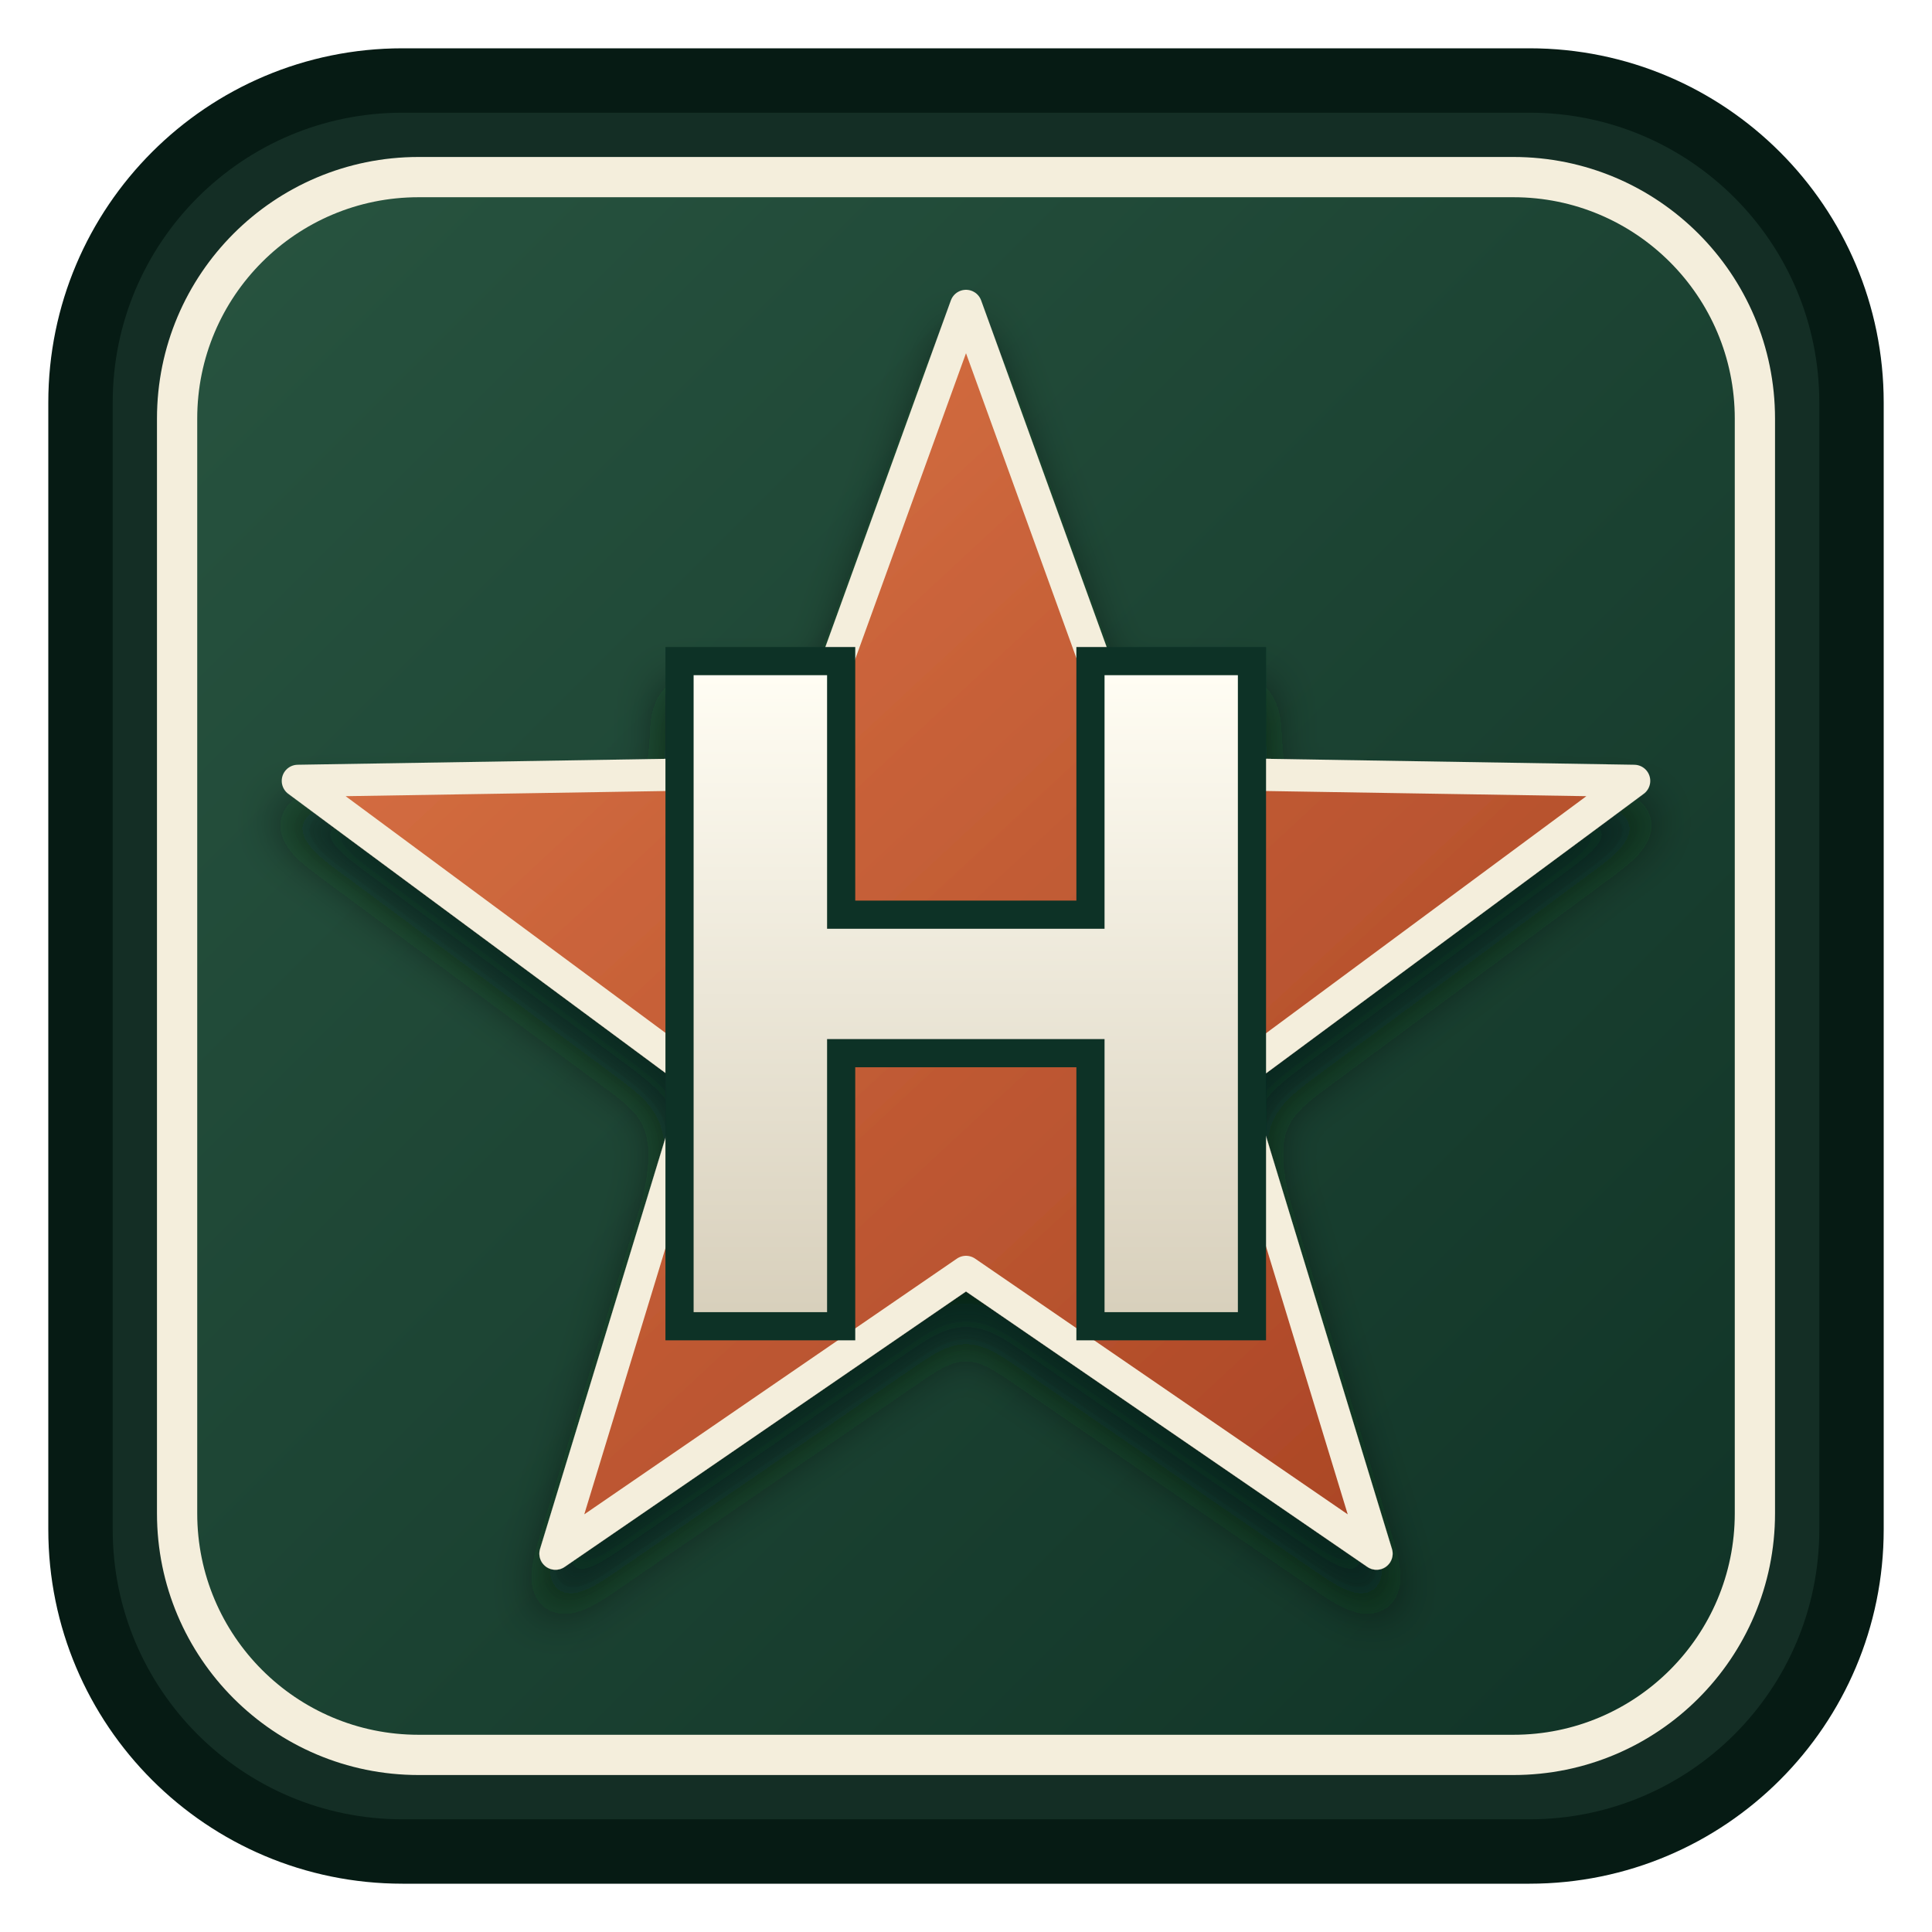
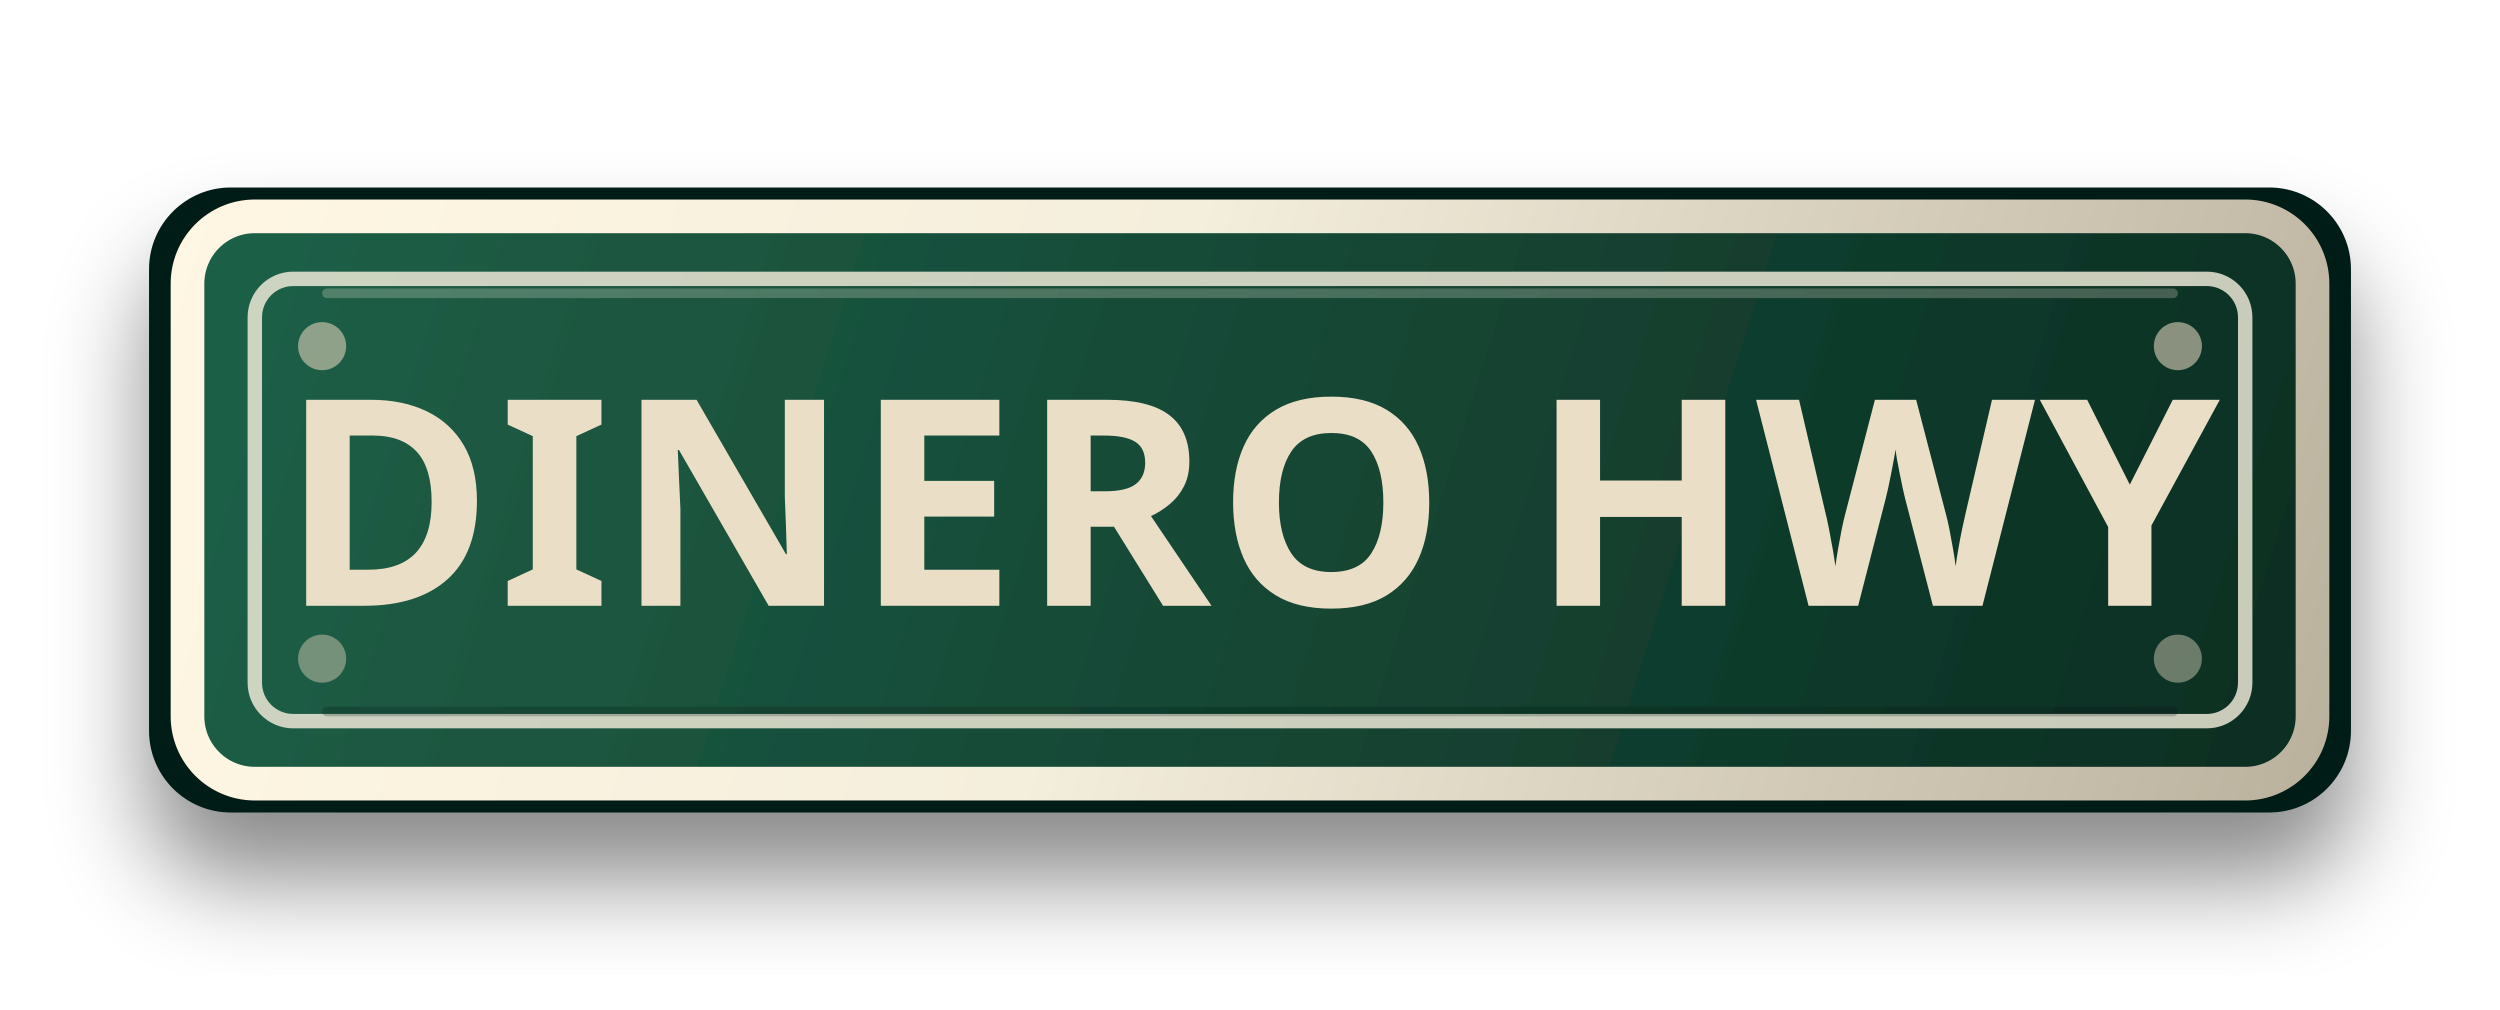
- <svg xmlns="http://www.w3.org/2000/svg" viewBox="0 0 240 240" role="img" aria-labelledby="title desc">
+ <svg xmlns="http://www.w3.org/2000/svg" viewBox="0 0 520 210" role="img" aria-label="Dinero HWY">
  <defs>
-     <linearGradient id="green" x1="0" y1="0" x2="1" y2="1">
-       <stop stop-color="#285440" />
-       <stop offset="1" stop-color="#103326" />
+     <linearGradient id="face" x1="44" y1="38" x2="476" y2="174" gradientUnits="userSpaceOnUse">
+       <stop offset="0" stop-color="#1f6048" />
+       <stop offset="0.48" stop-color="#164936" />
+       <stop offset="1" stop-color="#0b2d22" />
    </linearGradient>
-     <linearGradient id="star" x1="0" y1="0" x2="1" y2="1">
-       <stop stop-color="#df7848" />
-       <stop offset="1" stop-color="#a54022" />
+     <linearGradient id="edge" x1="34" y1="36" x2="486" y2="176" gradientUnits="userSpaceOnUse">
+       <stop offset="0" stop-color="#fff7e3" />
+       <stop offset="0.44" stop-color="#f4eedc" />
+       <stop offset="1" stop-color="#b9b09c" />
    </linearGradient>
-     <linearGradient id="cream" x1="0" y1="0" x2="0" y2="1">
-       <stop stop-color="#fffdf3" />
-       <stop offset="1" stop-color="#d8d0bc" />
-     </linearGradient>
-     <filter id="raised" x="-20%" y="-25%" width="140%" height="155%">
-       <feDropShadow dx="0" dy="5" stdDeviation="3" flood-color="#061c14" flood-opacity=".7" />
+     <filter id="shadow" x="-10%" y="-24%" width="120%" height="150%">
+       <feDropShadow dx="0" dy="14" stdDeviation="10" flood-color="#02120d" flood-opacity="0.46" />
    </filter>
  </defs>
-   <rect x="10" y="10" width="220" height="220" rx="40" fill="#142e25" stroke="#061b14" stroke-width="8" />
-   <rect x="22" y="22" width="196" height="196" rx="30" fill="url(#green)" stroke="#f4eedc" stroke-width="5" />
-   <g filter="url(#raised)">
-     <polygon points="120,38 141,96 203,97 153,134 171,193 120,158 69,193 87,134 37,97 99,96" fill="url(#star)" stroke="#f4eedc" stroke-width="4" stroke-linejoin="round" />
-     <text x="120" y="163" text-anchor="middle" fill="url(#cream)" stroke="#103326" stroke-width="7" paint-order="stroke fill" font-family="Arial Narrow, Helvetica Neue, Arial, sans-serif" font-size="115" font-weight="900">H</text>
+   <g filter="url(#shadow)">
+     <rect x="31" y="39" width="458" height="130" rx="17" fill="#061b14" />
+     <rect x="39" y="45" width="442" height="118" rx="14" fill="url(#face)" stroke="url(#edge)" stroke-width="7" />
+     <rect x="53" y="58" width="414" height="92" rx="8" fill="none" stroke="#f4eedc" stroke-width="3" opacity="0.82" />
+     <path d="M68 61H452" fill="none" stroke="#fff7e3" stroke-width="2" stroke-linecap="round" opacity="0.23" />
+     <path d="M68 148H452" fill="none" stroke="#02120d" stroke-width="2" stroke-linecap="round" opacity="0.22" />
+     <circle cx="67" cy="72" r="5" fill="#d6ccb5" opacity="0.62" />
+     <circle cx="453" cy="72" r="5" fill="#d6ccb5" opacity="0.62" />
+     <circle cx="67" cy="137" r="5" fill="#d6ccb5" opacity="0.48" />
+     <circle cx="453" cy="137" r="5" fill="#d6ccb5" opacity="0.48" />
  </g>
+   <text x="260" y="126" fill="#eadfc6" font-family="Arial Narrow, HelveticaNeue-CondensedBold, Impact, sans-serif" font-size="60" font-weight="900" text-anchor="middle" letter-spacing="1">DINERO HWY</text>
</svg>
